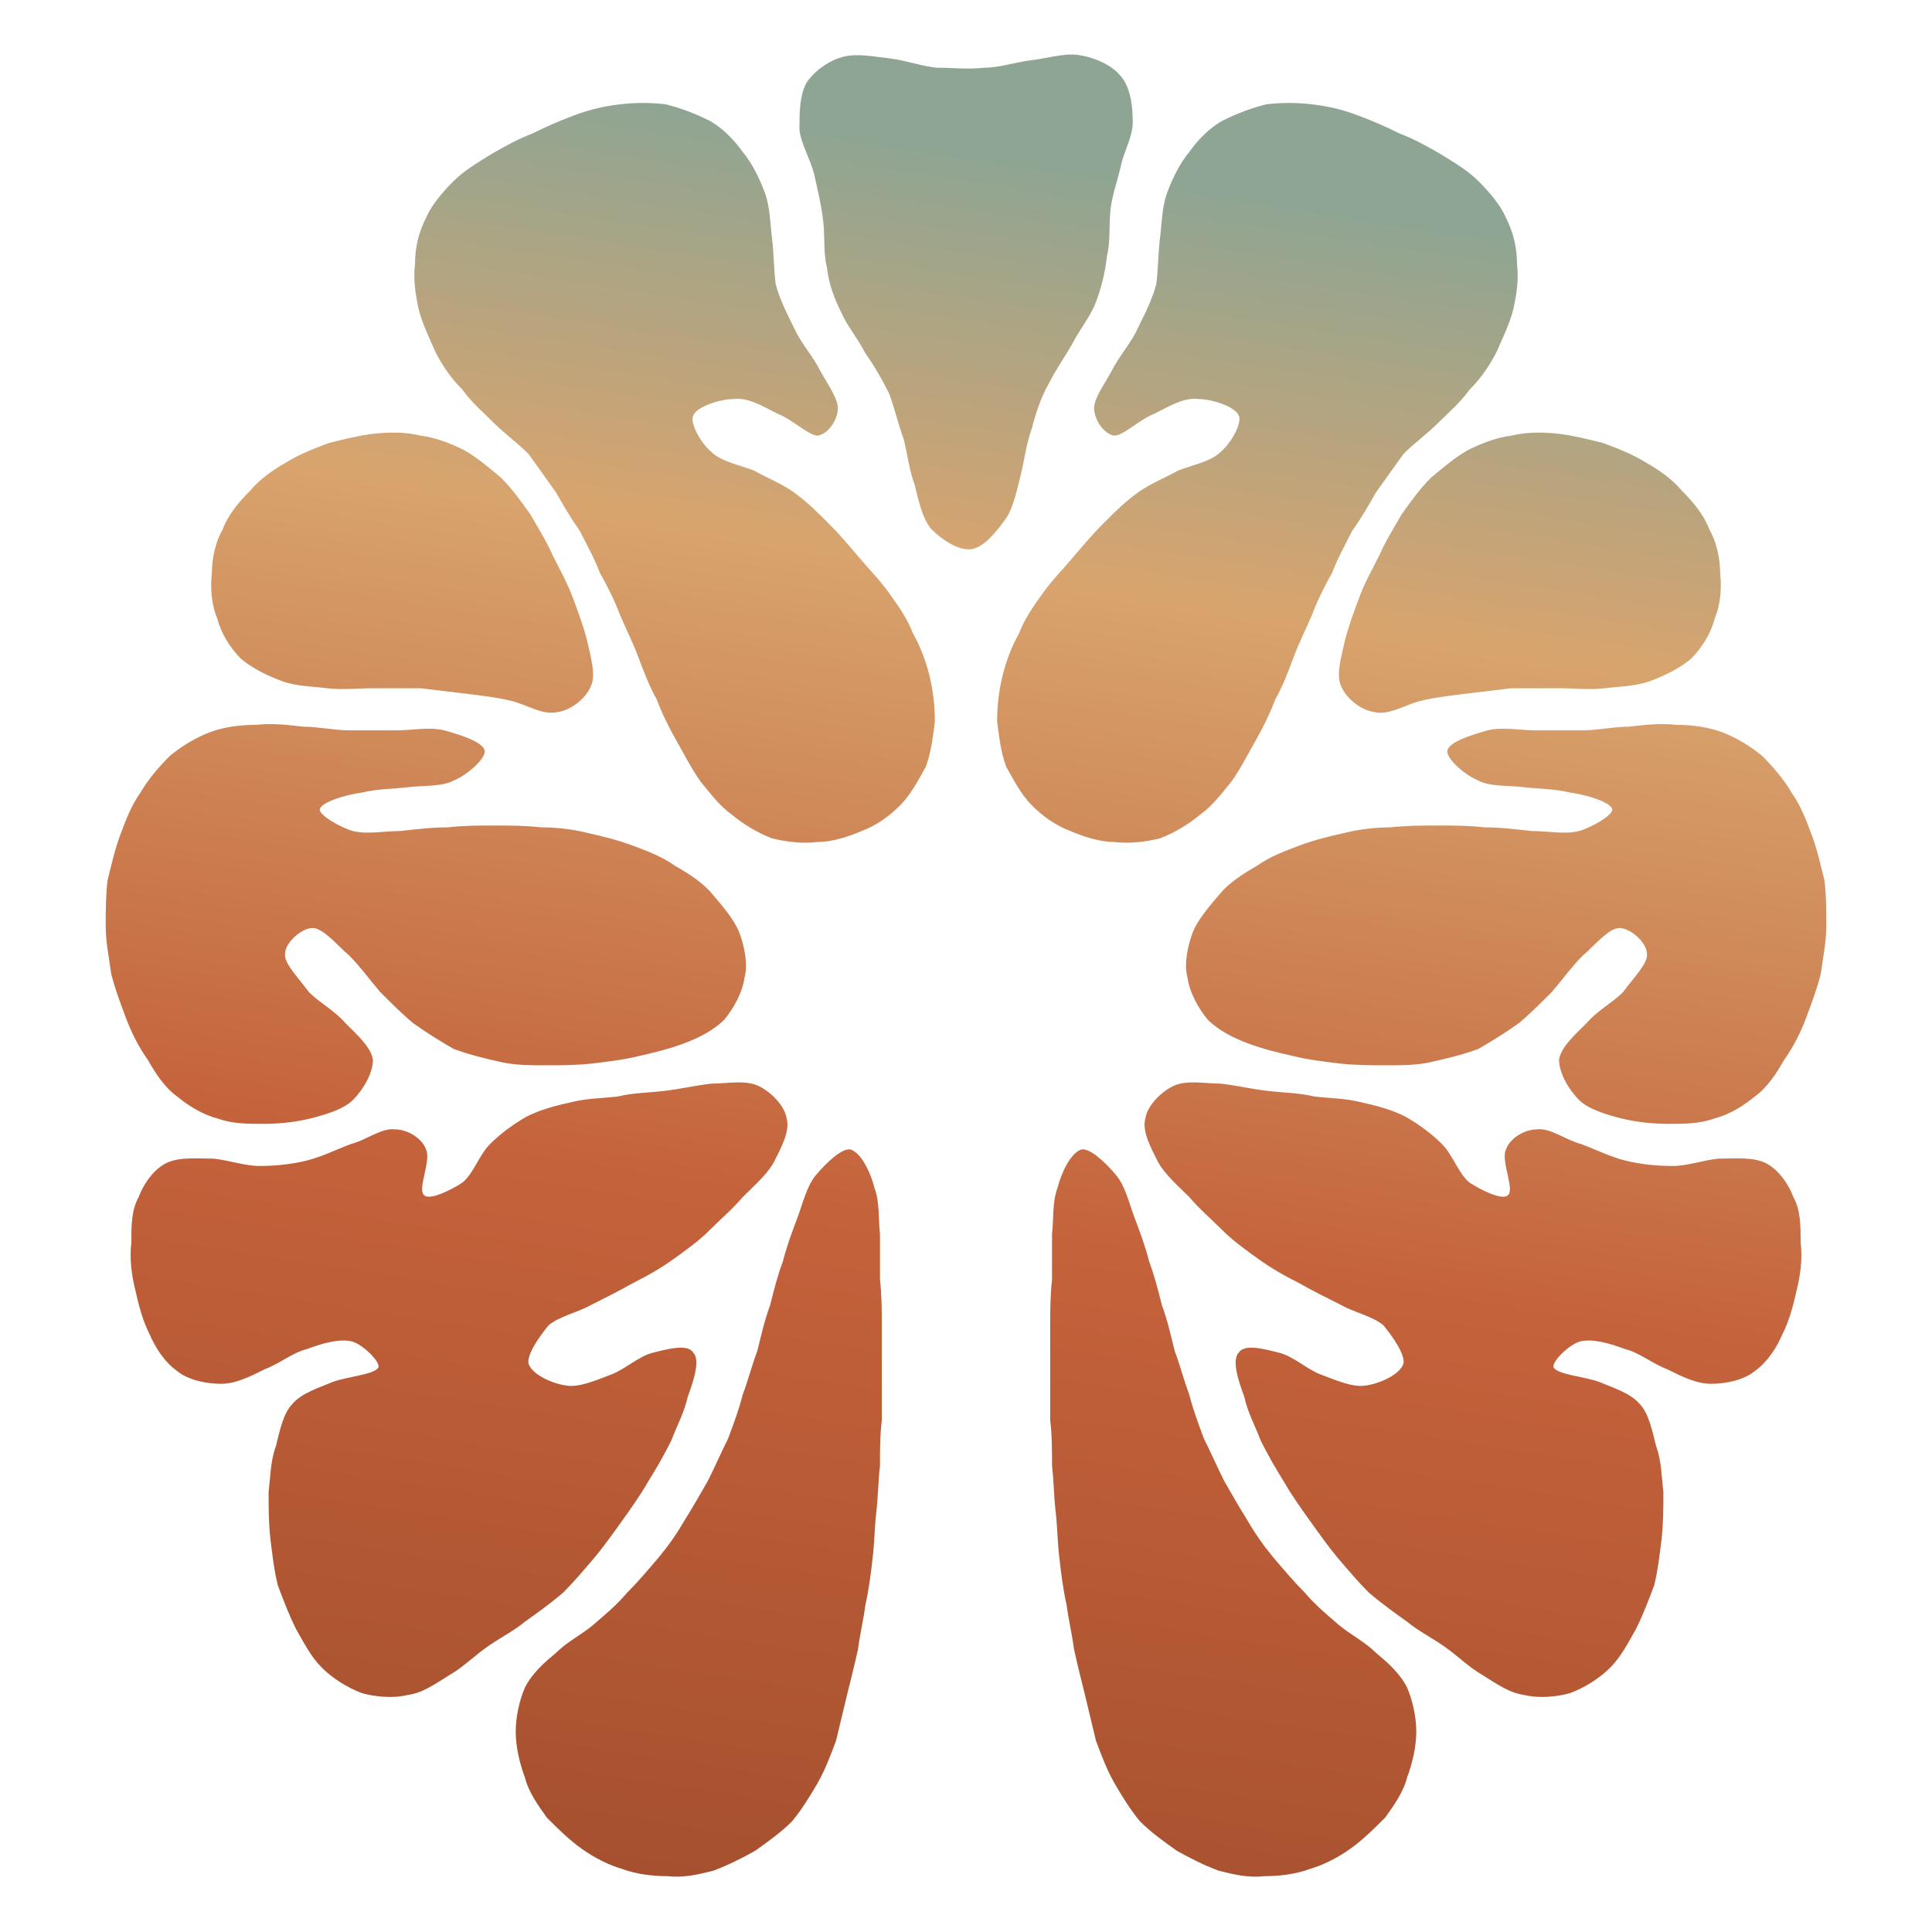
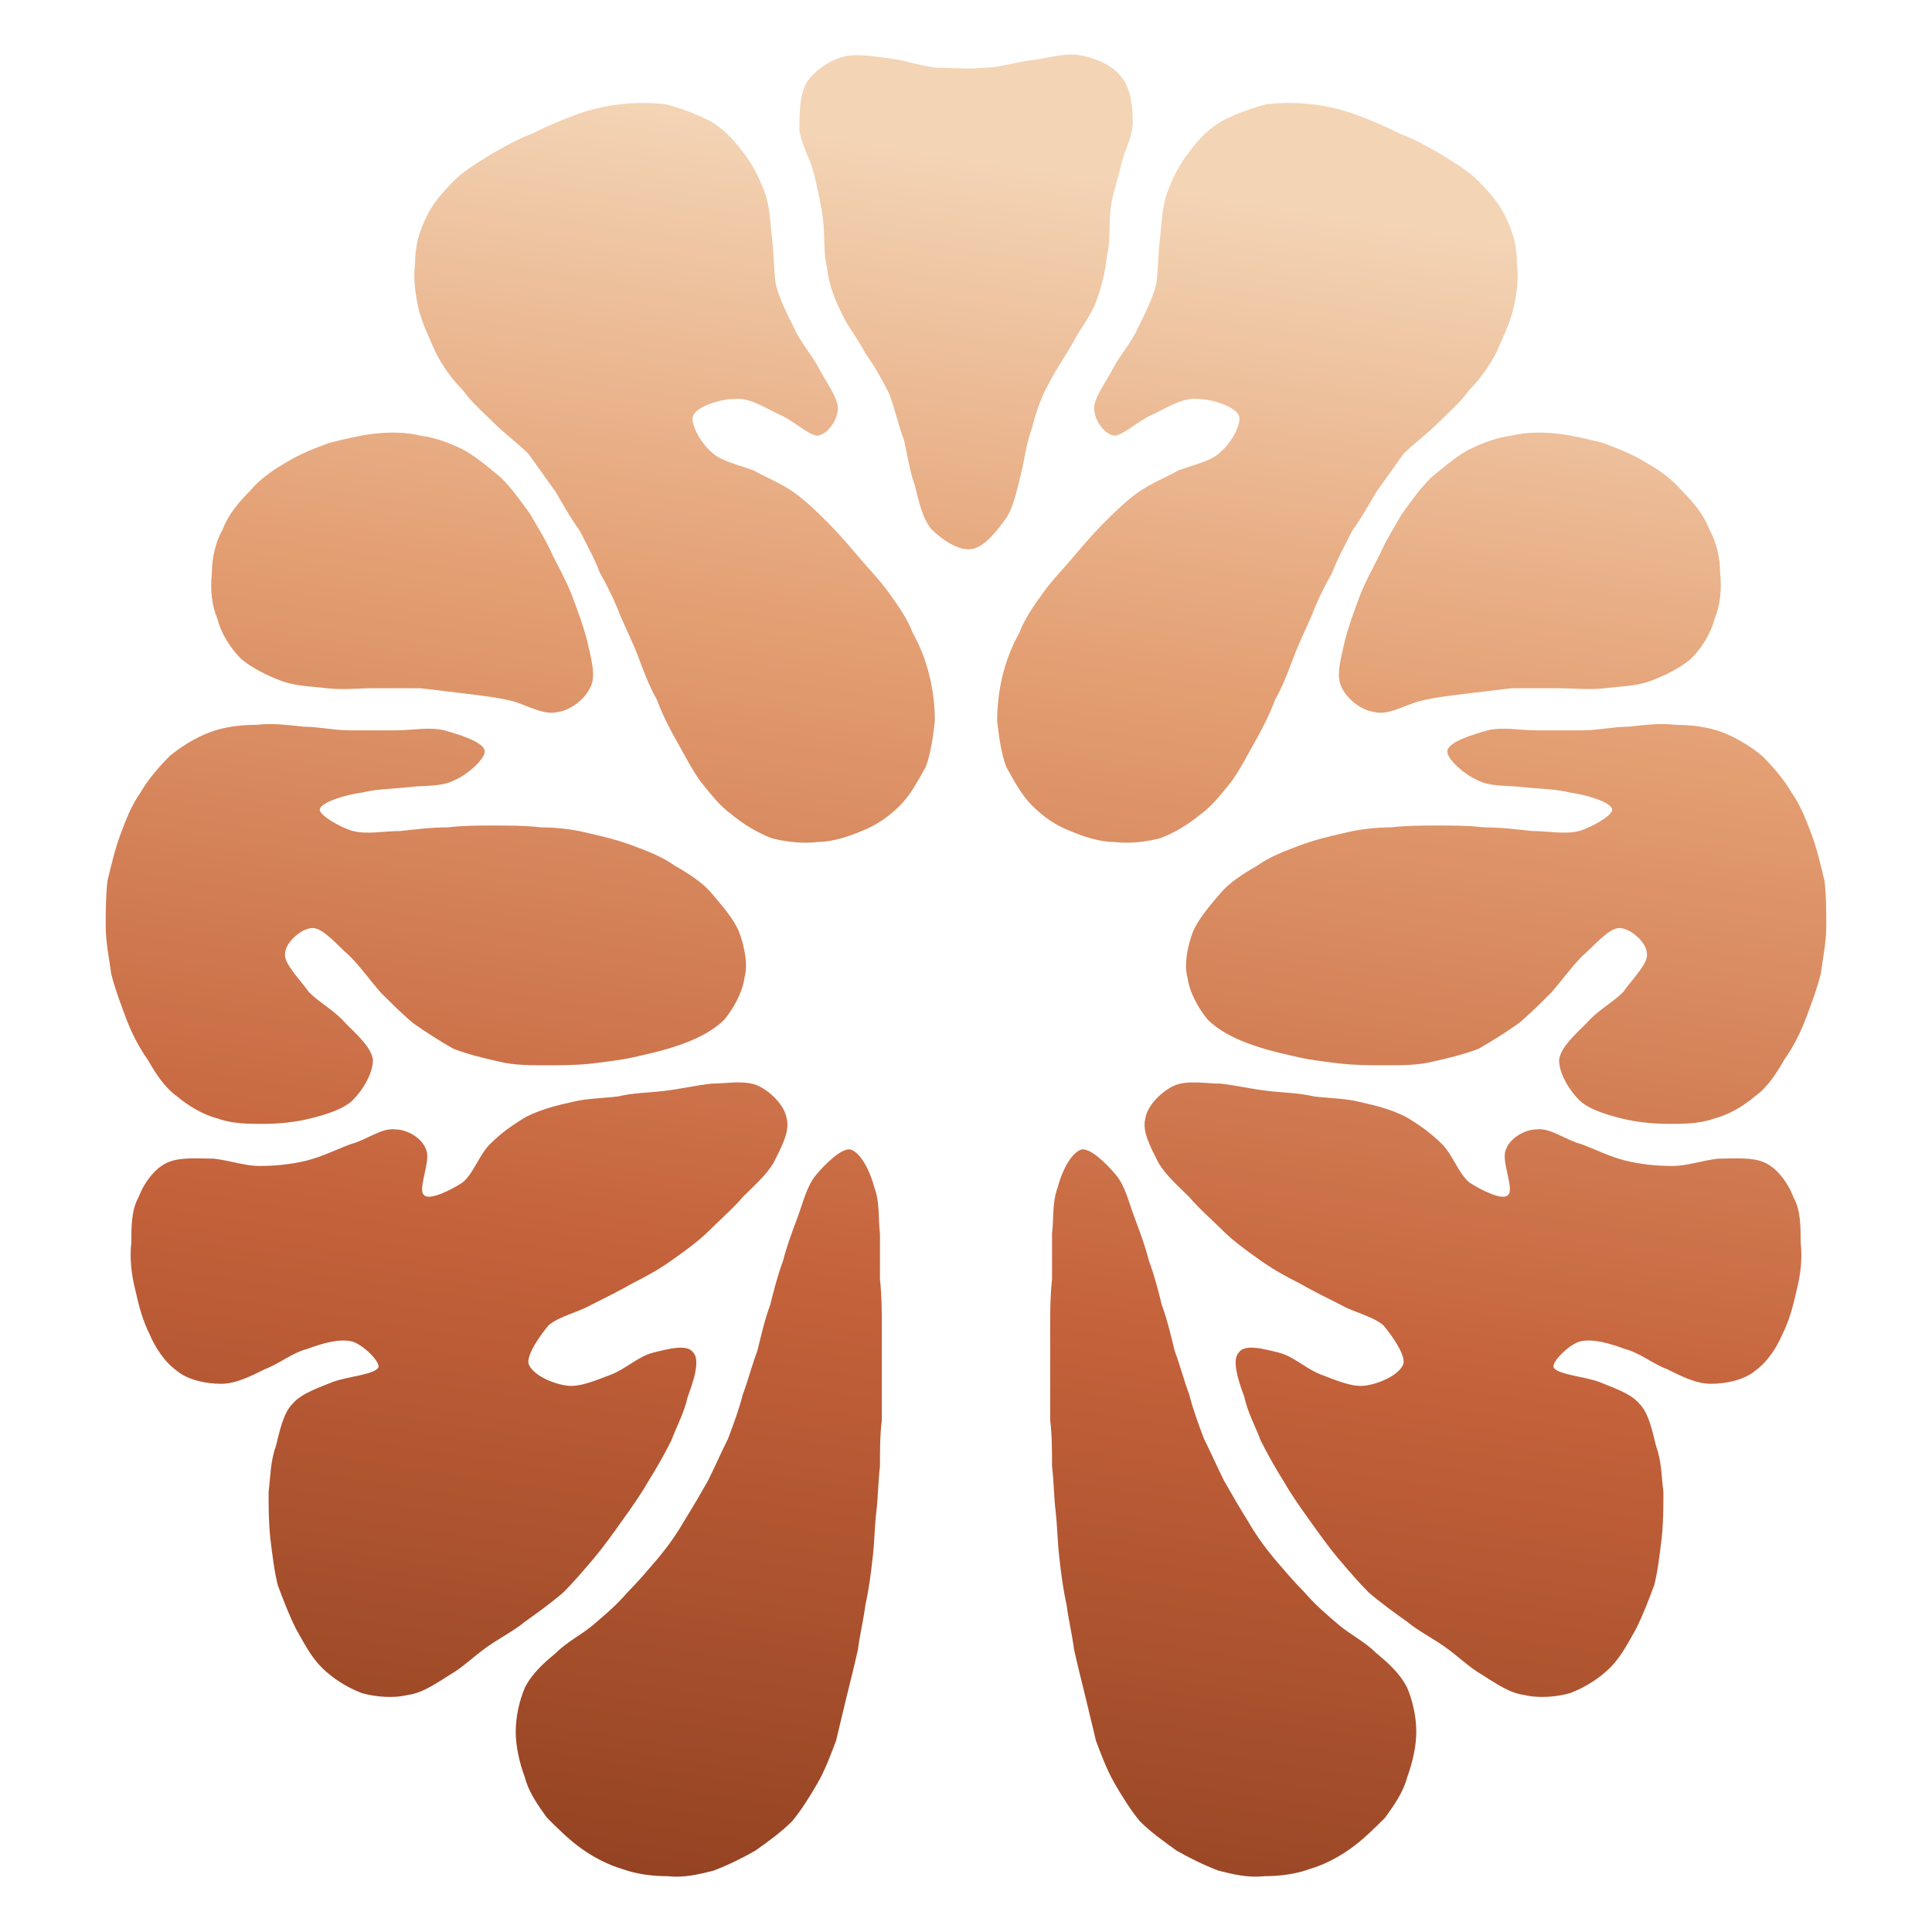
<svg xmlns="http://www.w3.org/2000/svg" viewBox="-2.775 0 105.55 105.55">
  <defs>
    <linearGradient id="m" x1="0" y1="1" x2="0.15" y2="0">
-       <stop offset="0" stop-color="#A34E2D" />
-       <stop offset="0.42" stop-color="#C4623B" />
-       <stop offset="0.78" stop-color="#D8A46E" />
-       <stop offset="1" stop-color="#8FA593" />
+       <stop offset="0" stop-color="#8E3F1F" />
+       <stop offset="0.38" stop-color="#C4623B" />
+       <stop offset="0.74" stop-color="#E4A074" />
+       <stop offset="1" stop-color="#F3D4B5" />
    </linearGradient>
  </defs>
  <path d="M66.4 5.7C67.2 5.6 68.1 5.6 68.9 5.7C69.8 5.8 70.6 6.0 71.4 6.3C72.2 6.6 72.9 6.9 73.7 7.3C74.5 7.6 75.2 8.0 75.9 8.4C76.7 8.9 77.4 9.3 78.0 9.9C78.6 10.5 79.2 11.2 79.5 11.9C79.9 12.7 80.1 13.5 80.1 14.4C80.2 15.2 80.1 16.0 79.9 16.9C79.7 17.7 79.3 18.5 79.0 19.2C78.6 20.0 78.1 20.7 77.5 21.3C77.0 22.0 76.4 22.5 75.8 23.1C75.2 23.7 74.5 24.2 73.9 24.8C73.4 25.5 72.9 26.2 72.4 26.9C72.0 27.6 71.6 28.3 71.1 29.0C70.7 29.8 70.3 30.5 70.0 31.3C69.6 32.0 69.2 32.8 68.9 33.6C68.6 34.3 68.2 35.1 67.9 35.9C67.6 36.7 67.3 37.5 66.9 38.2C66.6 39.0 66.2 39.8 65.8 40.5C65.4 41.2 65.0 42.0 64.5 42.7C64.0 43.3 63.5 44.0 62.8 44.5C62.2 45.0 61.4 45.5 60.6 45.8C59.8 46.0 58.9 46.1 58.1 46.0C57.3 46.0 56.4 45.7 55.7 45.4C54.9 45.1 54.2 44.6 53.6 44.0C53.0 43.4 52.6 42.6 52.2 41.9C51.9 41.1 51.8 40.2 51.7 39.4C51.7 38.6 51.8 37.7 52.0 36.9C52.2 36.1 52.5 35.3 52.9 34.6C53.2 33.8 53.7 33.1 54.2 32.4C54.7 31.7 55.3 31.1 55.8 30.5C56.4 29.8 56.9 29.2 57.5 28.6C58.1 28.0 58.7 27.4 59.4 26.9C60.1 26.4 60.9 26.1 61.6 25.7C62.4 25.4 63.4 25.2 63.9 24.7C64.5 24.2 65.1 23.1 64.9 22.7C64.7 22.2 63.4 21.8 62.7 21.8C61.9 21.7 61.1 22.2 60.3 22.6C59.5 22.9 58.6 23.8 58.1 23.8C57.5 23.7 57.0 22.9 57.0 22.3C57.0 21.7 57.7 20.8 58.1 20.0C58.5 19.3 59.1 18.6 59.4 17.9C59.8 17.1 60.2 16.3 60.4 15.5C60.5 14.7 60.5 13.8 60.6 13.0C60.7 12.2 60.7 11.3 61.0 10.5C61.3 9.7 61.7 8.9 62.2 8.3C62.7 7.6 63.3 7.0 64.0 6.6C64.8 6.2 65.6 5.9 66.4 5.7Z M79.8 23.8C80.6 23.6 81.5 23.6 82.4 23.7C83.2 23.8 84.0 24.0 84.8 24.2C85.6 24.5 86.4 24.8 87.2 25.3C87.9 25.7 88.6 26.2 89.1 26.8C89.7 27.4 90.3 28.1 90.6 28.9C91.0 29.6 91.2 30.5 91.2 31.3C91.3 32.2 91.2 33.1 90.9 33.8C90.7 34.6 90.2 35.4 89.6 36.0C89.0 36.5 88.2 36.9 87.4 37.2C86.6 37.5 85.7 37.5 84.9 37.6C84.1 37.7 83.2 37.6 82.4 37.6C81.5 37.6 80.7 37.6 79.8 37.6C79.0 37.7 78.1 37.8 77.3 37.9C76.5 38.0 75.6 38.1 74.8 38.3C74.0 38.5 73.1 39.1 72.3 38.9C71.6 38.8 70.8 38.2 70.5 37.5C70.2 36.9 70.5 35.9 70.7 35.0C70.9 34.2 71.2 33.4 71.5 32.6C71.8 31.8 72.2 31.1 72.6 30.3C72.9 29.6 73.4 28.8 73.8 28.1C74.3 27.4 74.8 26.7 75.4 26.1C76.0 25.6 76.7 25.0 77.4 24.6C78.2 24.2 79.0 23.9 79.8 23.8Z M86.2 39.7C87.1 39.6 87.9 39.5 88.8 39.6C89.6 39.6 90.5 39.7 91.3 40.0C92.1 40.3 92.9 40.8 93.5 41.3C94.1 41.9 94.7 42.6 95.1 43.3C95.6 44.0 95.9 44.8 96.2 45.6C96.5 46.4 96.7 47.3 96.9 48.1C97.0 48.9 97.0 49.8 97.0 50.6C97.0 51.5 96.8 52.4 96.7 53.2C96.5 54.0 96.2 54.8 95.9 55.6C95.6 56.4 95.2 57.2 94.7 57.9C94.3 58.6 93.8 59.4 93.1 59.9C92.5 60.4 91.7 60.9 90.9 61.1C90.1 61.4 89.2 61.4 88.4 61.4C87.5 61.4 86.6 61.3 85.8 61.1C85.0 60.9 84.0 60.6 83.5 60.1C82.9 59.5 82.4 58.6 82.4 57.9C82.5 57.2 83.3 56.5 83.9 55.9C84.5 55.2 85.3 54.8 85.9 54.2C86.4 53.5 87.3 52.6 87.2 52.1C87.2 51.5 86.3 50.7 85.7 50.7C85.1 50.7 84.3 51.7 83.7 52.2C83.1 52.8 82.6 53.5 82.0 54.2C81.4 54.8 80.8 55.4 80.2 55.9C79.5 56.4 78.7 56.9 78.0 57.3C77.2 57.6 76.4 57.8 75.5 58.0C74.7 58.2 73.8 58.2 73.0 58.2C72.1 58.2 71.3 58.2 70.4 58.1C69.6 58.0 68.7 57.9 67.9 57.7C67.0 57.5 66.2 57.3 65.4 57.0C64.6 56.7 63.8 56.3 63.2 55.7C62.7 55.1 62.2 54.2 62.1 53.4C61.9 52.7 62.1 51.7 62.4 50.9C62.7 50.2 63.3 49.5 63.9 48.8C64.4 48.2 65.2 47.7 65.9 47.3C66.6 46.8 67.4 46.5 68.2 46.2C69.0 45.9 69.8 45.7 70.7 45.5C71.5 45.3 72.4 45.2 73.2 45.2C74.1 45.1 74.9 45.1 75.8 45.1C76.6 45.1 77.5 45.1 78.3 45.2C79.2 45.2 80.0 45.3 80.9 45.4C81.8 45.4 82.7 45.6 83.5 45.4C84.2 45.2 85.4 44.5 85.3 44.2C85.2 43.8 83.8 43.4 83.0 43.3C82.2 43.1 81.3 43.1 80.4 43.0C79.6 42.9 78.6 43.0 77.9 42.6C77.2 42.3 76.2 41.4 76.3 41.0C76.4 40.5 77.8 40.1 78.5 39.9C79.3 39.7 80.3 39.9 81.1 39.9C82.0 39.9 82.8 39.9 83.7 39.9C84.5 39.9 85.4 39.7 86.2 39.7Z M61.4 59.3C62.1 59.0 63.1 59.2 63.9 59.2C64.8 59.3 65.6 59.5 66.5 59.6C67.3 59.7 68.2 59.7 69.0 59.9C69.8 60.0 70.7 60.0 71.5 60.2C72.4 60.4 73.2 60.6 74.0 61.0C74.7 61.4 75.4 61.9 76.0 62.5C76.6 63.1 76.9 64.1 77.5 64.6C78.1 65.0 79.3 65.6 79.6 65.3C80.0 65.0 79.2 63.4 79.5 62.8C79.7 62.2 80.5 61.7 81.2 61.7C81.9 61.6 82.8 62.3 83.6 62.5C84.4 62.8 85.2 63.2 86.0 63.4C86.8 63.6 87.7 63.7 88.6 63.7C89.4 63.7 90.2 63.4 91.1 63.3C91.9 63.3 92.9 63.2 93.6 63.5C94.3 63.8 94.9 64.6 95.2 65.4C95.6 66.1 95.6 67.0 95.6 67.9C95.7 68.7 95.6 69.6 95.4 70.4C95.2 71.3 95.0 72.1 94.6 72.9C94.3 73.6 93.8 74.4 93.1 74.9C92.5 75.4 91.5 75.6 90.7 75.6C89.9 75.6 89.1 75.2 88.3 74.8C87.5 74.5 86.8 73.9 86.0 73.7C85.2 73.4 84.2 73.1 83.5 73.3C82.9 73.5 82.0 74.4 82.1 74.7C82.3 75.1 83.8 75.2 84.6 75.5C85.3 75.8 86.3 76.1 86.8 76.7C87.3 77.2 87.5 78.2 87.7 79.0C88.0 79.8 88.0 80.7 88.1 81.5C88.1 82.4 88.1 83.2 88.0 84.1C87.9 84.9 87.8 85.8 87.6 86.6C87.3 87.4 87.0 88.2 86.6 89.0C86.2 89.7 85.8 90.5 85.2 91.1C84.6 91.7 83.8 92.2 83.0 92.5C82.3 92.7 81.3 92.8 80.5 92.6C79.7 92.5 79.0 92.0 78.2 91.5C77.5 91.1 76.9 90.5 76.2 90.0C75.5 89.5 74.7 89.1 74.1 88.6C73.4 88.1 72.7 87.6 72.0 87.0C71.4 86.4 70.9 85.8 70.3 85.1C69.8 84.5 69.3 83.8 68.8 83.1C68.3 82.4 67.8 81.7 67.4 81.0C66.9 80.2 66.5 79.5 66.1 78.7C65.8 77.9 65.4 77.2 65.2 76.3C64.9 75.5 64.5 74.3 64.9 73.9C65.2 73.4 66.3 73.7 67.1 73.9C67.9 74.1 68.6 74.8 69.4 75.1C70.2 75.4 71.1 75.8 71.8 75.7C72.6 75.6 73.7 75.1 73.9 74.5C74.0 74.0 73.3 73.0 72.8 72.4C72.2 71.9 71.2 71.7 70.5 71.3C69.7 70.9 68.9 70.5 68.2 70.1C67.4 69.7 66.7 69.3 66.0 68.8C65.3 68.3 64.6 67.8 64.0 67.2C63.4 66.6 62.7 66.0 62.2 65.4C61.6 64.8 60.9 64.2 60.5 63.5C60.1 62.7 59.6 61.8 59.8 61.1C59.9 60.4 60.7 59.6 61.4 59.3Z M56.3 62.8C56.8 62.7 57.7 63.6 58.2 64.2C58.7 64.8 58.9 65.7 59.2 66.5C59.5 67.3 59.8 68.1 60.0 68.9C60.3 69.7 60.5 70.5 60.7 71.3C61.0 72.1 61.2 73.0 61.4 73.8C61.7 74.6 61.9 75.4 62.2 76.2C62.4 77.0 62.7 77.8 63.0 78.6C63.4 79.4 63.7 80.1 64.1 80.9C64.5 81.6 64.9 82.3 65.4 83.1C65.8 83.8 66.3 84.5 66.8 85.1C67.4 85.8 67.9 86.4 68.5 87.0C69.1 87.7 69.7 88.2 70.4 88.8C71.0 89.3 71.8 89.7 72.4 90.3C73.0 90.8 73.7 91.4 74.1 92.2C74.4 92.9 74.6 93.8 74.6 94.6C74.6 95.4 74.4 96.3 74.1 97.1C73.9 97.9 73.4 98.6 72.9 99.3C72.3 99.9 71.7 100.5 71.0 101.0C70.3 101.5 69.5 101.9 68.8 102.1C68.0 102.4 67.1 102.5 66.3 102.5C65.4 102.6 64.6 102.4 63.8 102.2C63.0 101.9 62.2 101.5 61.5 101.1C60.8 100.6 60.1 100.1 59.5 99.5C59.0 98.9 58.5 98.1 58.1 97.4C57.7 96.7 57.4 95.9 57.1 95.1C56.9 94.3 56.7 93.4 56.5 92.6C56.3 91.8 56.1 91.0 55.9 90.1C55.8 89.3 55.6 88.5 55.5 87.7C55.3 86.8 55.2 86.0 55.1 85.1C55.0 84.3 55.0 83.5 54.9 82.6C54.8 81.8 54.8 80.9 54.7 80.1C54.7 79.2 54.7 78.4 54.6 77.6C54.6 76.7 54.6 75.9 54.6 75.0C54.6 74.2 54.6 73.3 54.6 72.5C54.6 71.6 54.6 70.8 54.7 69.9C54.7 69.1 54.7 68.3 54.7 67.4C54.8 66.6 54.7 65.7 55.0 64.9C55.2 64.1 55.7 63.0 56.3 62.8Z M36.0 6.6C36.7 7.0 37.3 7.6 37.8 8.3C38.3 8.9 38.7 9.7 39.0 10.5C39.3 11.3 39.3 12.2 39.4 13.0C39.5 13.8 39.5 14.7 39.6 15.5C39.8 16.3 40.2 17.1 40.6 17.9C40.9 18.6 41.5 19.3 41.9 20.0C42.3 20.8 43.0 21.7 43.0 22.3C43.0 22.9 42.5 23.7 41.9 23.8C41.4 23.8 40.5 22.9 39.7 22.6C38.9 22.2 38.1 21.7 37.3 21.8C36.6 21.8 35.3 22.2 35.1 22.7C34.9 23.1 35.5 24.2 36.1 24.7C36.6 25.2 37.6 25.4 38.4 25.7C39.1 26.1 39.9 26.4 40.6 26.9C41.3 27.4 41.9 28.0 42.5 28.6C43.1 29.2 43.6 29.8 44.2 30.5C44.7 31.1 45.3 31.7 45.8 32.4C46.3 33.1 46.8 33.8 47.1 34.6C47.5 35.3 47.8 36.1 48.0 36.9C48.2 37.7 48.3 38.6 48.3 39.4C48.2 40.2 48.1 41.1 47.8 41.9C47.4 42.6 47.0 43.4 46.4 44.0C45.8 44.6 45.1 45.1 44.3 45.4C43.6 45.7 42.7 46.0 41.9 46.0C41.1 46.1 40.2 46.0 39.4 45.8C38.6 45.5 37.8 45.0 37.2 44.5C36.5 44.0 36.0 43.3 35.5 42.7C35.0 42.0 34.6 41.2 34.2 40.5C33.8 39.8 33.4 39.0 33.1 38.2C32.7 37.5 32.4 36.7 32.1 35.9C31.8 35.1 31.4 34.3 31.1 33.6C30.8 32.8 30.4 32.0 30.0 31.3C29.7 30.5 29.3 29.8 28.9 29.0C28.4 28.3 28.0 27.6 27.6 26.9C27.1 26.2 26.6 25.5 26.1 24.8C25.5 24.2 24.8 23.7 24.2 23.1C23.6 22.5 23.0 22.0 22.5 21.3C21.9 20.7 21.4 20.0 21.0 19.2C20.7 18.5 20.3 17.7 20.1 16.9C19.9 16.0 19.8 15.2 19.9 14.4C19.9 13.5 20.1 12.7 20.5 11.9C20.8 11.2 21.4 10.5 22.0 9.9C22.6 9.3 23.3 8.9 24.1 8.4C24.8 8.0 25.5 7.6 26.3 7.3C27.1 6.9 27.8 6.6 28.6 6.3C29.4 6.0 30.2 5.8 31.1 5.7C31.9 5.6 32.8 5.6 33.6 5.7C34.4 5.9 35.2 6.2 36.0 6.6Z M22.6 24.6C23.3 25.0 24.0 25.6 24.6 26.1C25.2 26.7 25.7 27.4 26.2 28.1C26.6 28.8 27.1 29.6 27.4 30.3C27.8 31.1 28.2 31.8 28.5 32.6C28.8 33.4 29.1 34.2 29.3 35.0C29.5 35.9 29.8 36.9 29.5 37.5C29.2 38.2 28.4 38.8 27.7 38.9C26.9 39.1 26.0 38.5 25.2 38.3C24.4 38.1 23.5 38.0 22.7 37.9C21.9 37.8 21.0 37.7 20.2 37.6C19.3 37.6 18.5 37.6 17.6 37.6C16.8 37.6 15.9 37.7 15.1 37.6C14.3 37.5 13.4 37.5 12.6 37.2C11.8 36.9 11.0 36.5 10.4 36.0C9.8 35.4 9.3 34.6 9.1 33.8C8.8 33.1 8.7 32.2 8.8 31.3C8.8 30.5 9.0 29.6 9.4 28.9C9.7 28.1 10.3 27.4 10.9 26.8C11.4 26.2 12.1 25.7 12.8 25.3C13.6 24.8 14.4 24.5 15.2 24.2C16.0 24.0 16.8 23.8 17.6 23.7C18.5 23.6 19.4 23.6 20.2 23.8C21.0 23.9 21.8 24.2 22.6 24.6Z M16.3 39.9C17.2 39.9 18.0 39.9 18.9 39.9C19.7 39.9 20.7 39.7 21.5 39.9C22.2 40.1 23.6 40.5 23.7 41.0C23.8 41.4 22.8 42.3 22.1 42.6C21.4 43.0 20.4 42.9 19.6 43.0C18.7 43.1 17.8 43.1 17.0 43.3C16.2 43.4 14.8 43.8 14.7 44.2C14.6 44.5 15.8 45.2 16.5 45.4C17.3 45.6 18.2 45.4 19.1 45.4C20.0 45.3 20.8 45.2 21.7 45.2C22.5 45.1 23.4 45.1 24.2 45.1C25.1 45.1 25.9 45.1 26.8 45.2C27.6 45.2 28.5 45.3 29.3 45.5C30.2 45.7 31.0 45.9 31.8 46.2C32.6 46.5 33.4 46.8 34.1 47.3C34.8 47.7 35.6 48.2 36.1 48.8C36.7 49.5 37.3 50.2 37.6 50.9C37.9 51.7 38.1 52.7 37.9 53.4C37.8 54.2 37.3 55.1 36.8 55.7C36.2 56.3 35.4 56.7 34.6 57.0C33.8 57.3 33.0 57.5 32.1 57.7C31.3 57.9 30.4 58.0 29.6 58.1C28.7 58.2 27.9 58.2 27.0 58.2C26.2 58.2 25.3 58.2 24.5 58.0C23.6 57.8 22.8 57.6 22.0 57.3C21.3 56.9 20.5 56.4 19.8 55.9C19.2 55.4 18.6 54.8 18.0 54.2C17.4 53.5 16.9 52.8 16.3 52.2C15.7 51.7 14.9 50.7 14.3 50.7C13.7 50.7 12.8 51.5 12.8 52.1C12.7 52.6 13.6 53.5 14.1 54.2C14.7 54.8 15.5 55.2 16.1 55.9C16.7 56.5 17.5 57.2 17.6 57.9C17.6 58.6 17.1 59.5 16.5 60.1C16.0 60.6 15.0 60.9 14.2 61.1C13.4 61.3 12.5 61.4 11.6 61.4C10.8 61.4 9.9 61.4 9.1 61.1C8.3 60.9 7.5 60.4 6.9 59.9C6.2 59.4 5.7 58.6 5.3 57.9C4.8 57.2 4.4 56.4 4.1 55.6C3.8 54.8 3.5 54.0 3.3 53.2C3.2 52.4 3.0 51.5 3.0 50.6C3.0 49.8 3.0 48.9 3.1 48.1C3.3 47.3 3.5 46.4 3.8 45.6C4.1 44.8 4.4 44.0 4.9 43.3C5.3 42.6 5.9 41.9 6.5 41.3C7.1 40.8 7.9 40.3 8.7 40.0C9.5 39.7 10.4 39.6 11.2 39.6C12.1 39.5 12.9 39.6 13.8 39.7C14.6 39.7 15.5 39.9 16.3 39.9Z M40.2 61.1C40.4 61.8 39.9 62.7 39.5 63.5C39.1 64.2 38.4 64.8 37.8 65.4C37.3 66.0 36.6 66.6 36.0 67.2C35.4 67.8 34.7 68.3 34.0 68.8C33.3 69.3 32.6 69.7 31.8 70.1C31.1 70.5 30.3 70.9 29.5 71.3C28.8 71.7 27.8 71.9 27.2 72.4C26.7 73.0 26.0 74.0 26.1 74.5C26.3 75.1 27.4 75.6 28.2 75.7C28.9 75.8 29.8 75.4 30.6 75.1C31.4 74.8 32.1 74.1 32.9 73.9C33.7 73.7 34.8 73.4 35.1 73.9C35.5 74.3 35.1 75.5 34.8 76.3C34.6 77.2 34.2 77.9 33.9 78.7C33.5 79.5 33.1 80.2 32.6 81.0C32.2 81.7 31.7 82.4 31.2 83.1C30.7 83.8 30.2 84.5 29.7 85.1C29.1 85.8 28.6 86.4 28.0 87.0C27.3 87.6 26.6 88.1 25.9 88.6C25.3 89.1 24.5 89.5 23.8 90.0C23.1 90.5 22.5 91.1 21.8 91.5C21.0 92.0 20.3 92.5 19.5 92.6C18.7 92.8 17.7 92.7 17.0 92.5C16.2 92.2 15.4 91.7 14.8 91.1C14.2 90.5 13.8 89.7 13.4 89.0C13.0 88.2 12.7 87.4 12.4 86.6C12.2 85.8 12.1 84.9 12.0 84.1C11.9 83.2 11.9 82.4 11.9 81.5C12.0 80.7 12.0 79.8 12.3 79.0C12.5 78.2 12.7 77.2 13.2 76.7C13.7 76.1 14.7 75.8 15.4 75.5C16.2 75.2 17.7 75.1 17.9 74.7C18.0 74.4 17.1 73.5 16.5 73.3C15.8 73.1 14.8 73.4 14.0 73.7C13.2 73.9 12.5 74.5 11.7 74.8C10.9 75.2 10.1 75.6 9.3 75.6C8.5 75.6 7.5 75.4 6.9 74.9C6.2 74.4 5.7 73.6 5.4 72.9C5.0 72.1 4.8 71.3 4.6 70.4C4.4 69.6 4.3 68.7 4.4 67.9C4.4 67.0 4.4 66.1 4.8 65.4C5.1 64.6 5.7 63.8 6.4 63.5C7.1 63.2 8.1 63.3 8.9 63.3C9.8 63.4 10.6 63.7 11.4 63.7C12.3 63.7 13.2 63.6 14.0 63.4C14.8 63.2 15.6 62.8 16.4 62.5C17.2 62.3 18.1 61.6 18.8 61.7C19.5 61.7 20.3 62.2 20.5 62.8C20.8 63.4 20.0 65.0 20.4 65.3C20.7 65.6 21.9 65.0 22.5 64.6C23.1 64.1 23.4 63.1 24.0 62.5C24.6 61.9 25.3 61.4 26.0 61.0C26.8 60.6 27.6 60.4 28.5 60.2C29.3 60.0 30.2 60.0 31.0 59.9C31.8 59.7 32.7 59.7 33.5 59.6C34.4 59.5 35.2 59.3 36.1 59.2C36.9 59.2 37.9 59.0 38.6 59.3C39.3 59.6 40.1 60.4 40.2 61.1Z M45.0 64.9C45.3 65.7 45.2 66.6 45.3 67.4C45.3 68.3 45.3 69.1 45.3 69.9C45.4 70.8 45.4 71.6 45.4 72.5C45.4 73.3 45.4 74.2 45.4 75.0C45.4 75.9 45.4 76.7 45.4 77.6C45.3 78.4 45.3 79.2 45.3 80.1C45.2 80.9 45.2 81.8 45.1 82.6C45.0 83.5 45.0 84.3 44.9 85.1C44.8 86.0 44.7 86.8 44.5 87.7C44.4 88.5 44.2 89.3 44.1 90.1C43.9 91.0 43.7 91.8 43.5 92.6C43.3 93.4 43.1 94.3 42.9 95.1C42.6 95.9 42.3 96.7 41.9 97.4C41.5 98.1 41.0 98.9 40.5 99.5C39.9 100.1 39.2 100.6 38.5 101.1C37.8 101.5 37.0 101.9 36.2 102.2C35.4 102.4 34.6 102.6 33.7 102.5C32.9 102.5 32.0 102.4 31.2 102.1C30.5 101.9 29.7 101.5 29.0 101.0C28.3 100.5 27.7 99.9 27.1 99.3C26.6 98.6 26.1 97.9 25.9 97.1C25.6 96.3 25.4 95.4 25.4 94.6C25.4 93.8 25.6 92.9 25.9 92.2C26.3 91.4 27.0 90.8 27.6 90.3C28.2 89.7 29.0 89.3 29.6 88.8C30.3 88.2 30.9 87.7 31.5 87.0C32.1 86.4 32.6 85.8 33.2 85.1C33.7 84.5 34.2 83.8 34.6 83.1C35.1 82.3 35.5 81.6 35.9 80.9C36.3 80.1 36.6 79.4 37.0 78.6C37.3 77.8 37.6 77.0 37.8 76.2C38.1 75.4 38.3 74.6 38.6 73.8C38.8 73.0 39.0 72.1 39.3 71.3C39.5 70.5 39.7 69.7 40.0 68.9C40.2 68.1 40.5 67.3 40.8 66.5C41.1 65.7 41.3 64.8 41.8 64.2C42.3 63.6 43.2 62.7 43.7 62.8C44.3 63.0 44.8 64.1 45.0 64.9Z M43.3 3.1C44.1 2.9 45.0 3.1 45.9 3.2C46.7 3.3 47.5 3.6 48.4 3.7C49.3 3.7 50.1 3.8 51.0 3.7C51.8 3.7 52.7 3.4 53.5 3.3C54.4 3.2 55.3 2.9 56.1 3.0C56.9 3.1 57.9 3.5 58.4 4.1C58.9 4.6 59.1 5.6 59.1 6.4C59.2 7.3 58.7 8.1 58.5 8.9C58.3 9.8 58.0 10.6 57.9 11.4C57.8 12.3 57.9 13.2 57.7 14.0C57.6 14.9 57.4 15.7 57.1 16.5C56.8 17.3 56.2 18.0 55.8 18.8C55.4 19.5 54.9 20.2 54.5 21.0C54.1 21.7 53.8 22.6 53.6 23.4C53.3 24.2 53.2 25.1 53.0 25.9C52.8 26.7 52.6 27.7 52.2 28.3C51.7 29.0 51.0 29.9 50.3 30.0C49.6 30.1 48.7 29.5 48.1 28.9C47.6 28.3 47.4 27.3 47.2 26.5C46.9 25.7 46.8 24.8 46.6 24.0C46.3 23.2 46.1 22.3 45.8 21.5C45.4 20.7 45.0 20.0 44.5 19.3C44.1 18.5 43.5 17.8 43.2 17.1C42.8 16.3 42.5 15.5 42.4 14.6C42.2 13.8 42.3 12.9 42.2 12.1C42.1 11.2 41.9 10.4 41.7 9.5C41.5 8.7 41.0 7.9 40.9 7.1C40.9 6.2 40.9 5.2 41.3 4.5C41.7 3.9 42.5 3.3 43.3 3.1Z" fill="url(#m)" />
</svg>
